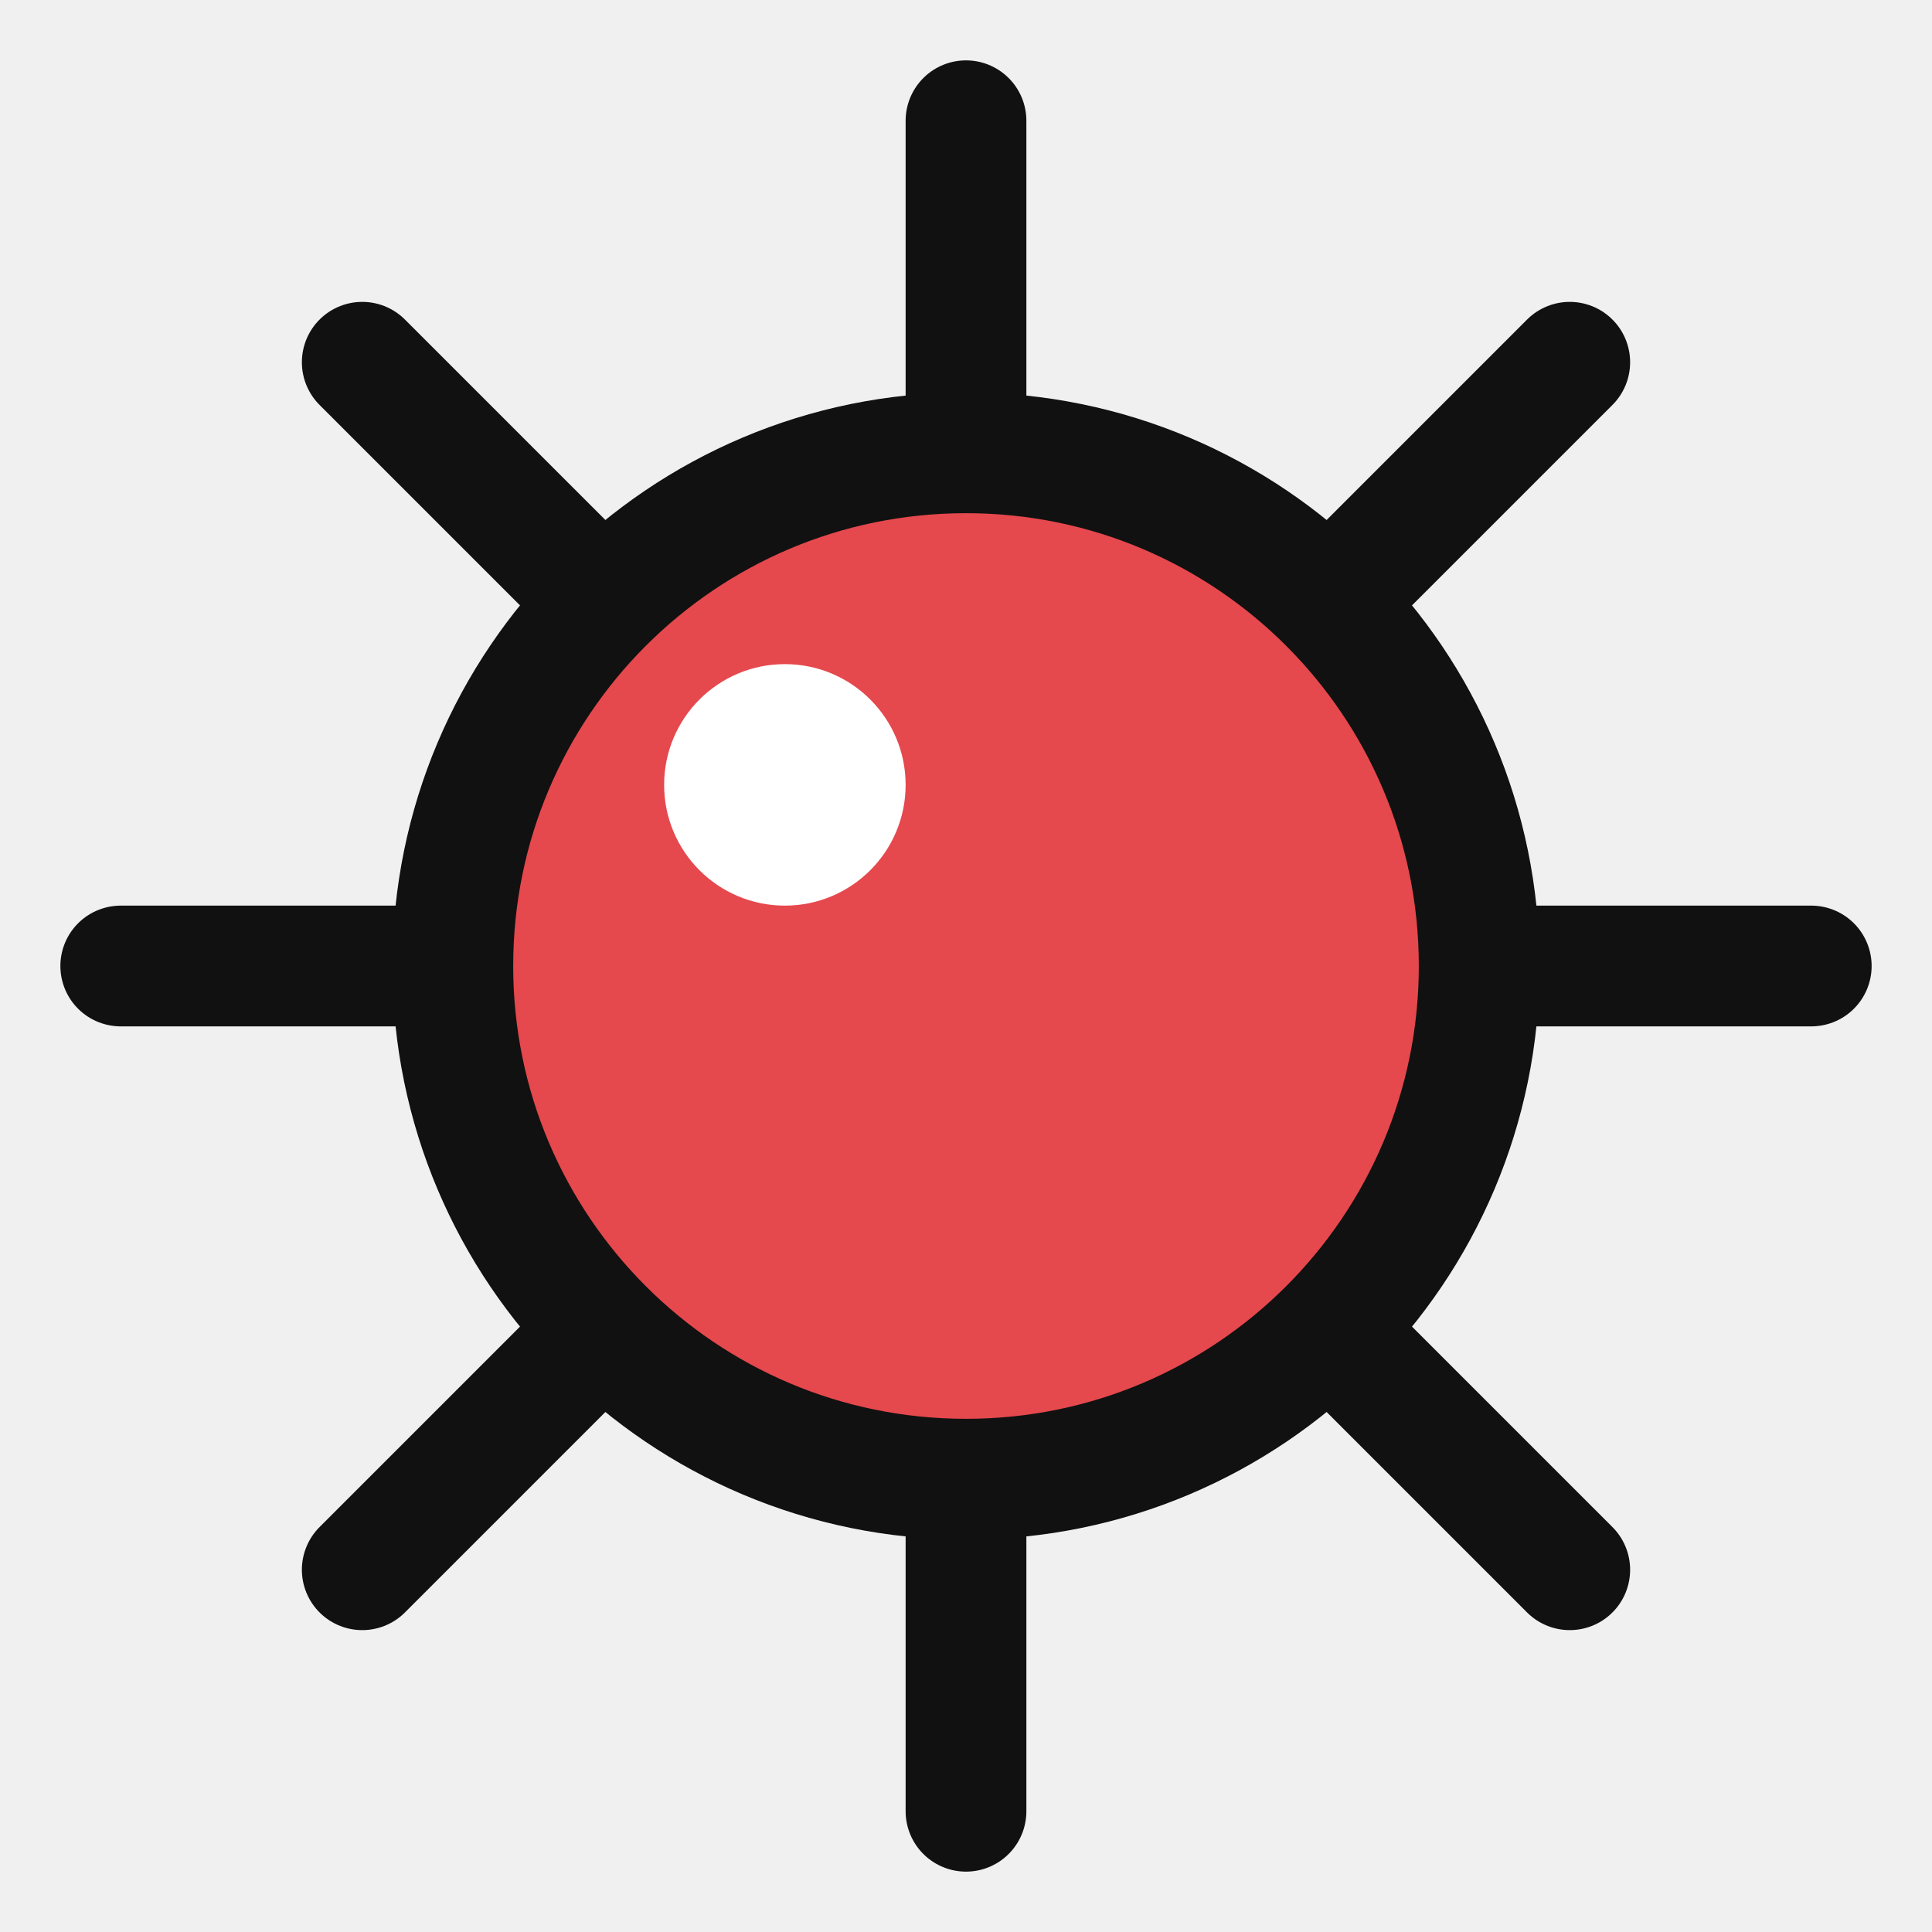
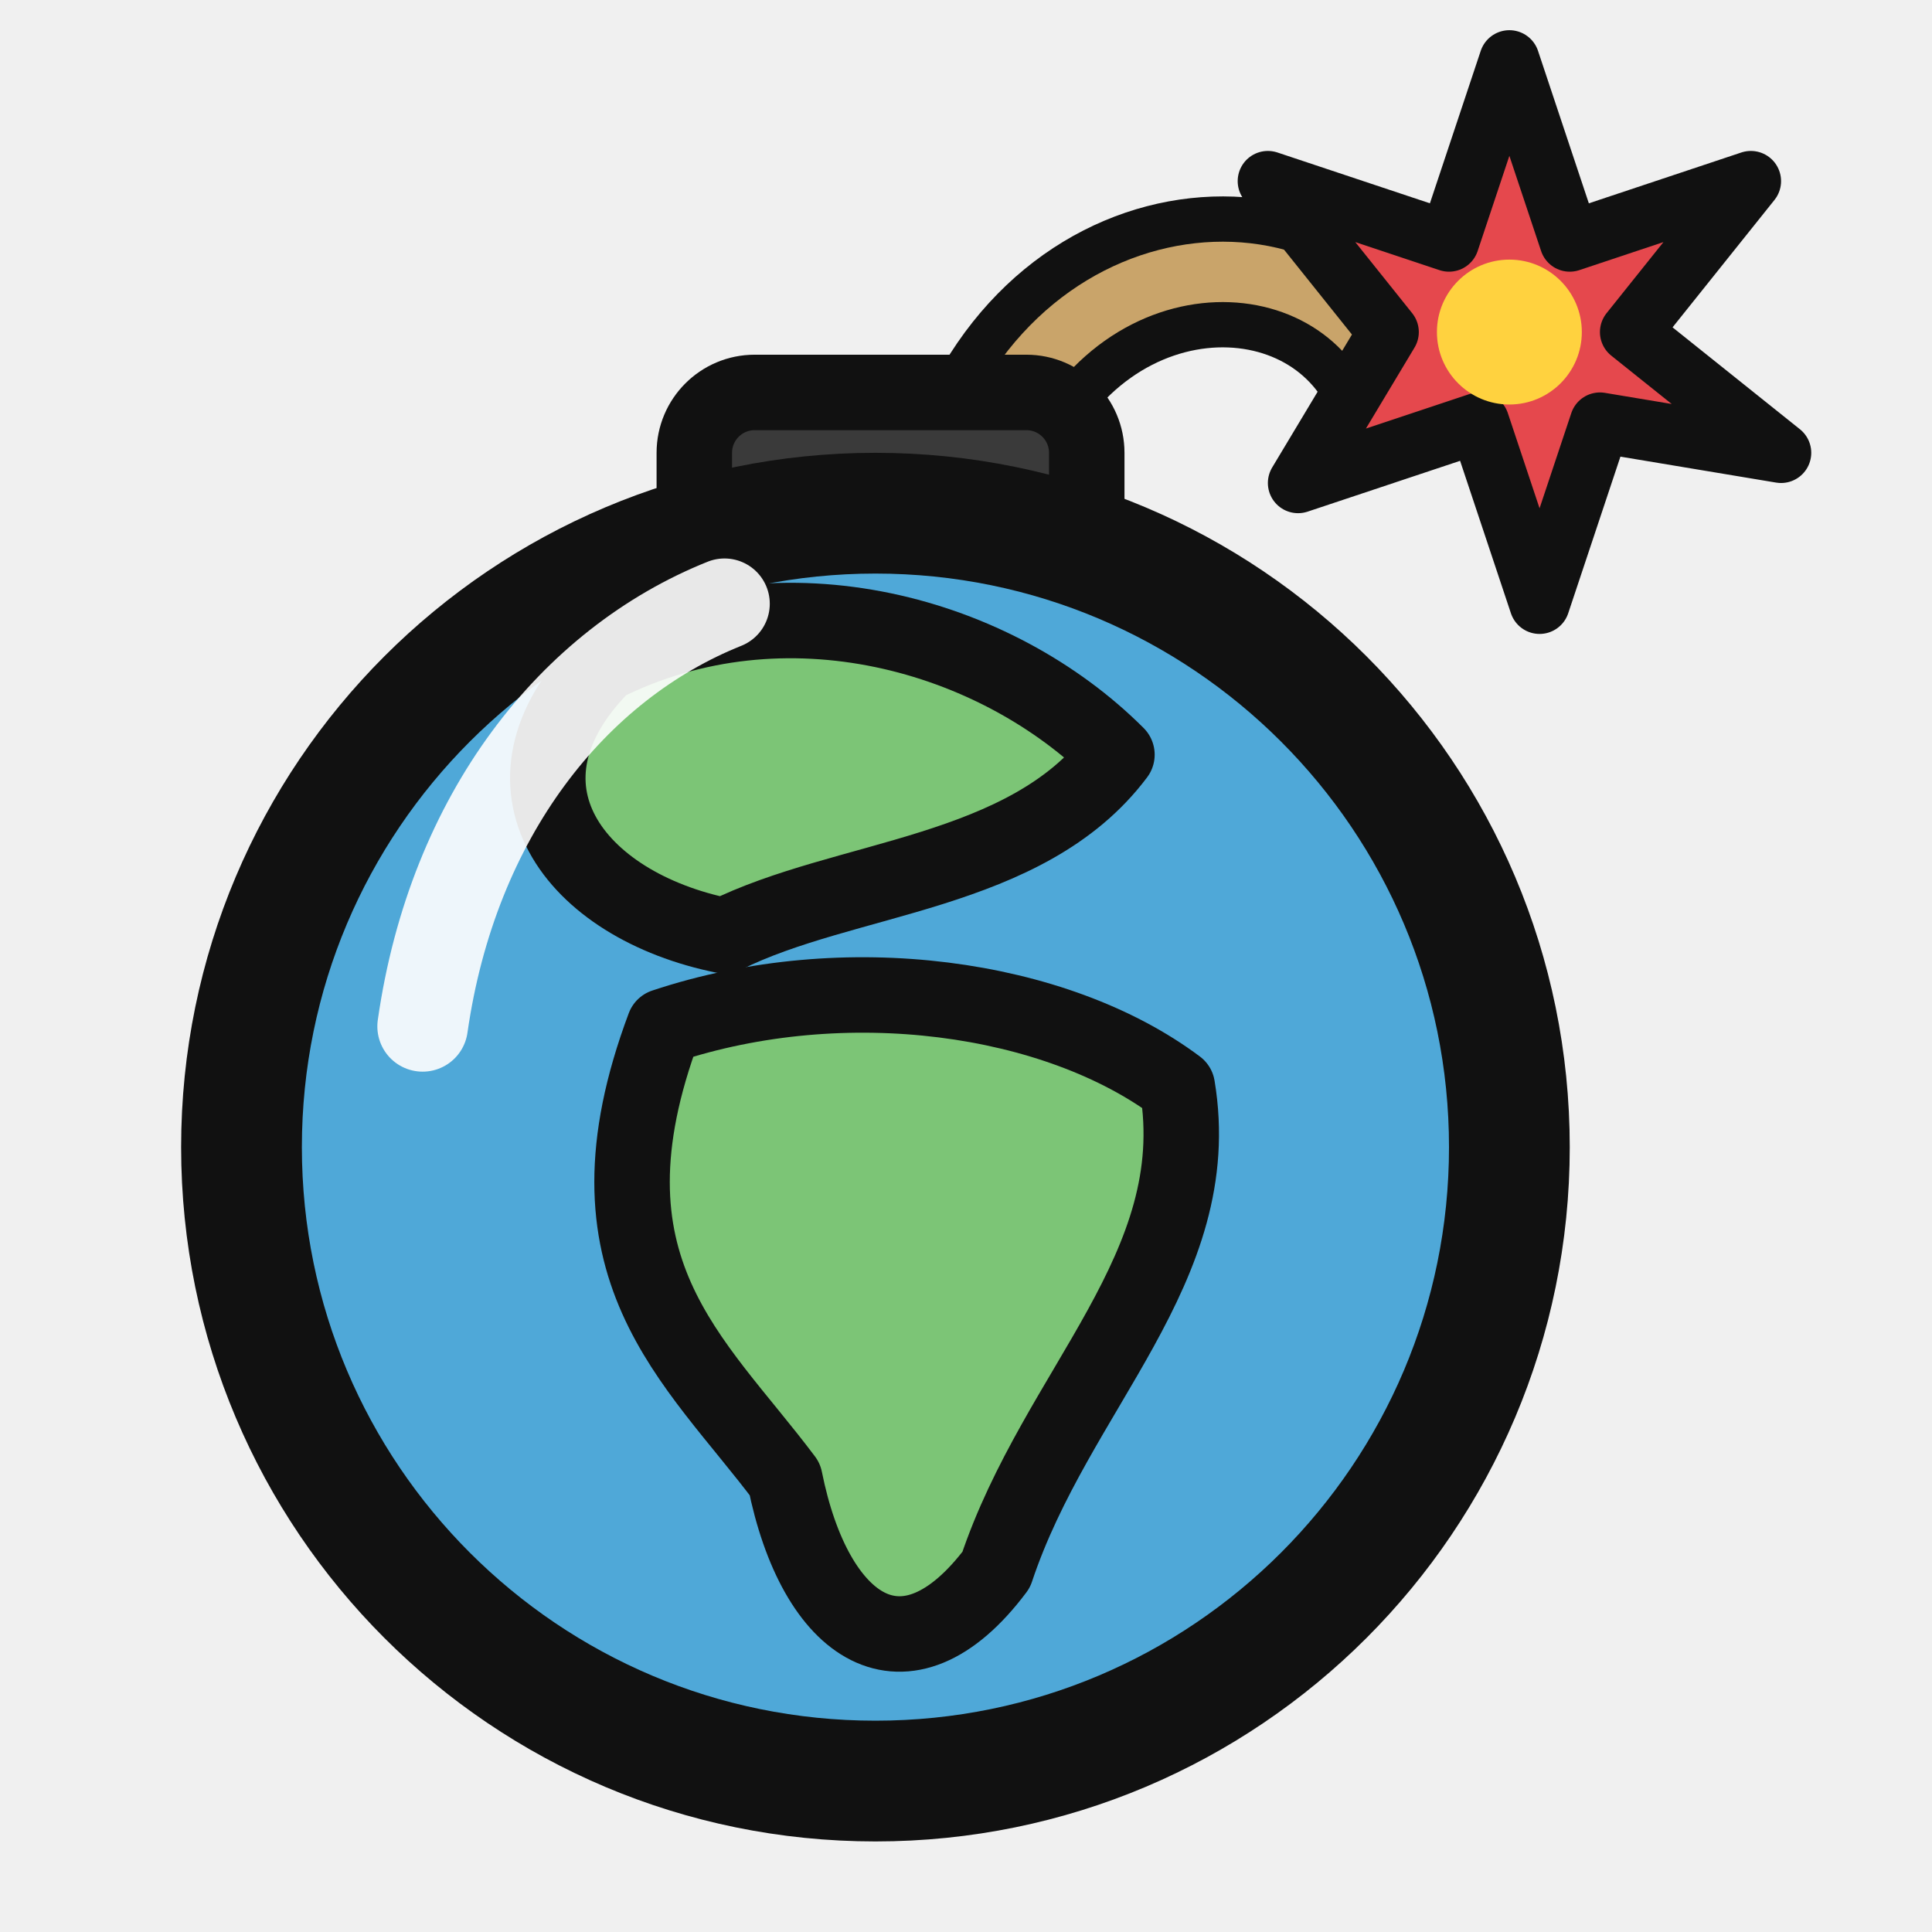
<svg xmlns="http://www.w3.org/2000/svg" viewBox="0 0 64 64">
-   <g stroke="#111111" stroke-width="4" stroke-linecap="round" stroke-linejoin="round">
-     <path d="M32 4v10M32 50v10M4 32h10M50 32h10M12 12l7 7M45 45l7 7M52 12l-7 7M19 45l-7 7" />
-     <circle cx="32" cy="32" r="17" fill="#E5484D" />
-     <circle cx="26" cy="26" r="4" fill="#FFFFFF" stroke="none" />
+   <defs>
+     <clipPath id="globe">
+       <circle cx="29" cy="38" r="21" />
+     </clipPath>
+   </defs>
+   <g stroke="#111111" stroke-linejoin="round" stroke-linecap="round">
+     <path d="M32 17 C34 8 43 7 46 12" fill="none" stroke-width="5" />
+     <path d="M32 17 C34 8 43 7 46 12" fill="none" stroke="#c9a46a" stroke-width="2" />
+     <path d="M50 2 L52 8 L58 6 L54 11 L59 15 L53 14 L51 20 L49 14 L43 16 L46 11 L42 6 L48 8 Z" fill="#E5484D" stroke-width="2" />
+     <circle cx="50" cy="11" r="2.4" fill="#ffd23f" stroke="none" />
+     <rect x="23" y="13" width="13" height="6" rx="2" fill="#3a3a3a" stroke-width="2.5" />
+     <circle cx="29" cy="38" r="21" fill="#4fa8d8" stroke="none" />
+     <g clip-path="url(#globe)" fill="#7cc576" stroke-width="2.5">
+       <path d="M20 22 C26 19 33 21 37 25 C34 29 28 29 24 31 C19 30 16 26 20 22 Z" />
+       <path d="M22 34 C28 32 35 33 39 36 C40 42 35 46 33 52 C30 56 27 54 26 49 C23 45 19 42 22 34 Z" />
+     </g>
+     <circle cx="29" cy="38" r="21" fill="none" stroke-width="4" />
+     <path d="M14 34 C15 27 19 22 24 20" fill="none" stroke="#ffffff" stroke-width="3" opacity="0.9" />
  </g>
</svg>
